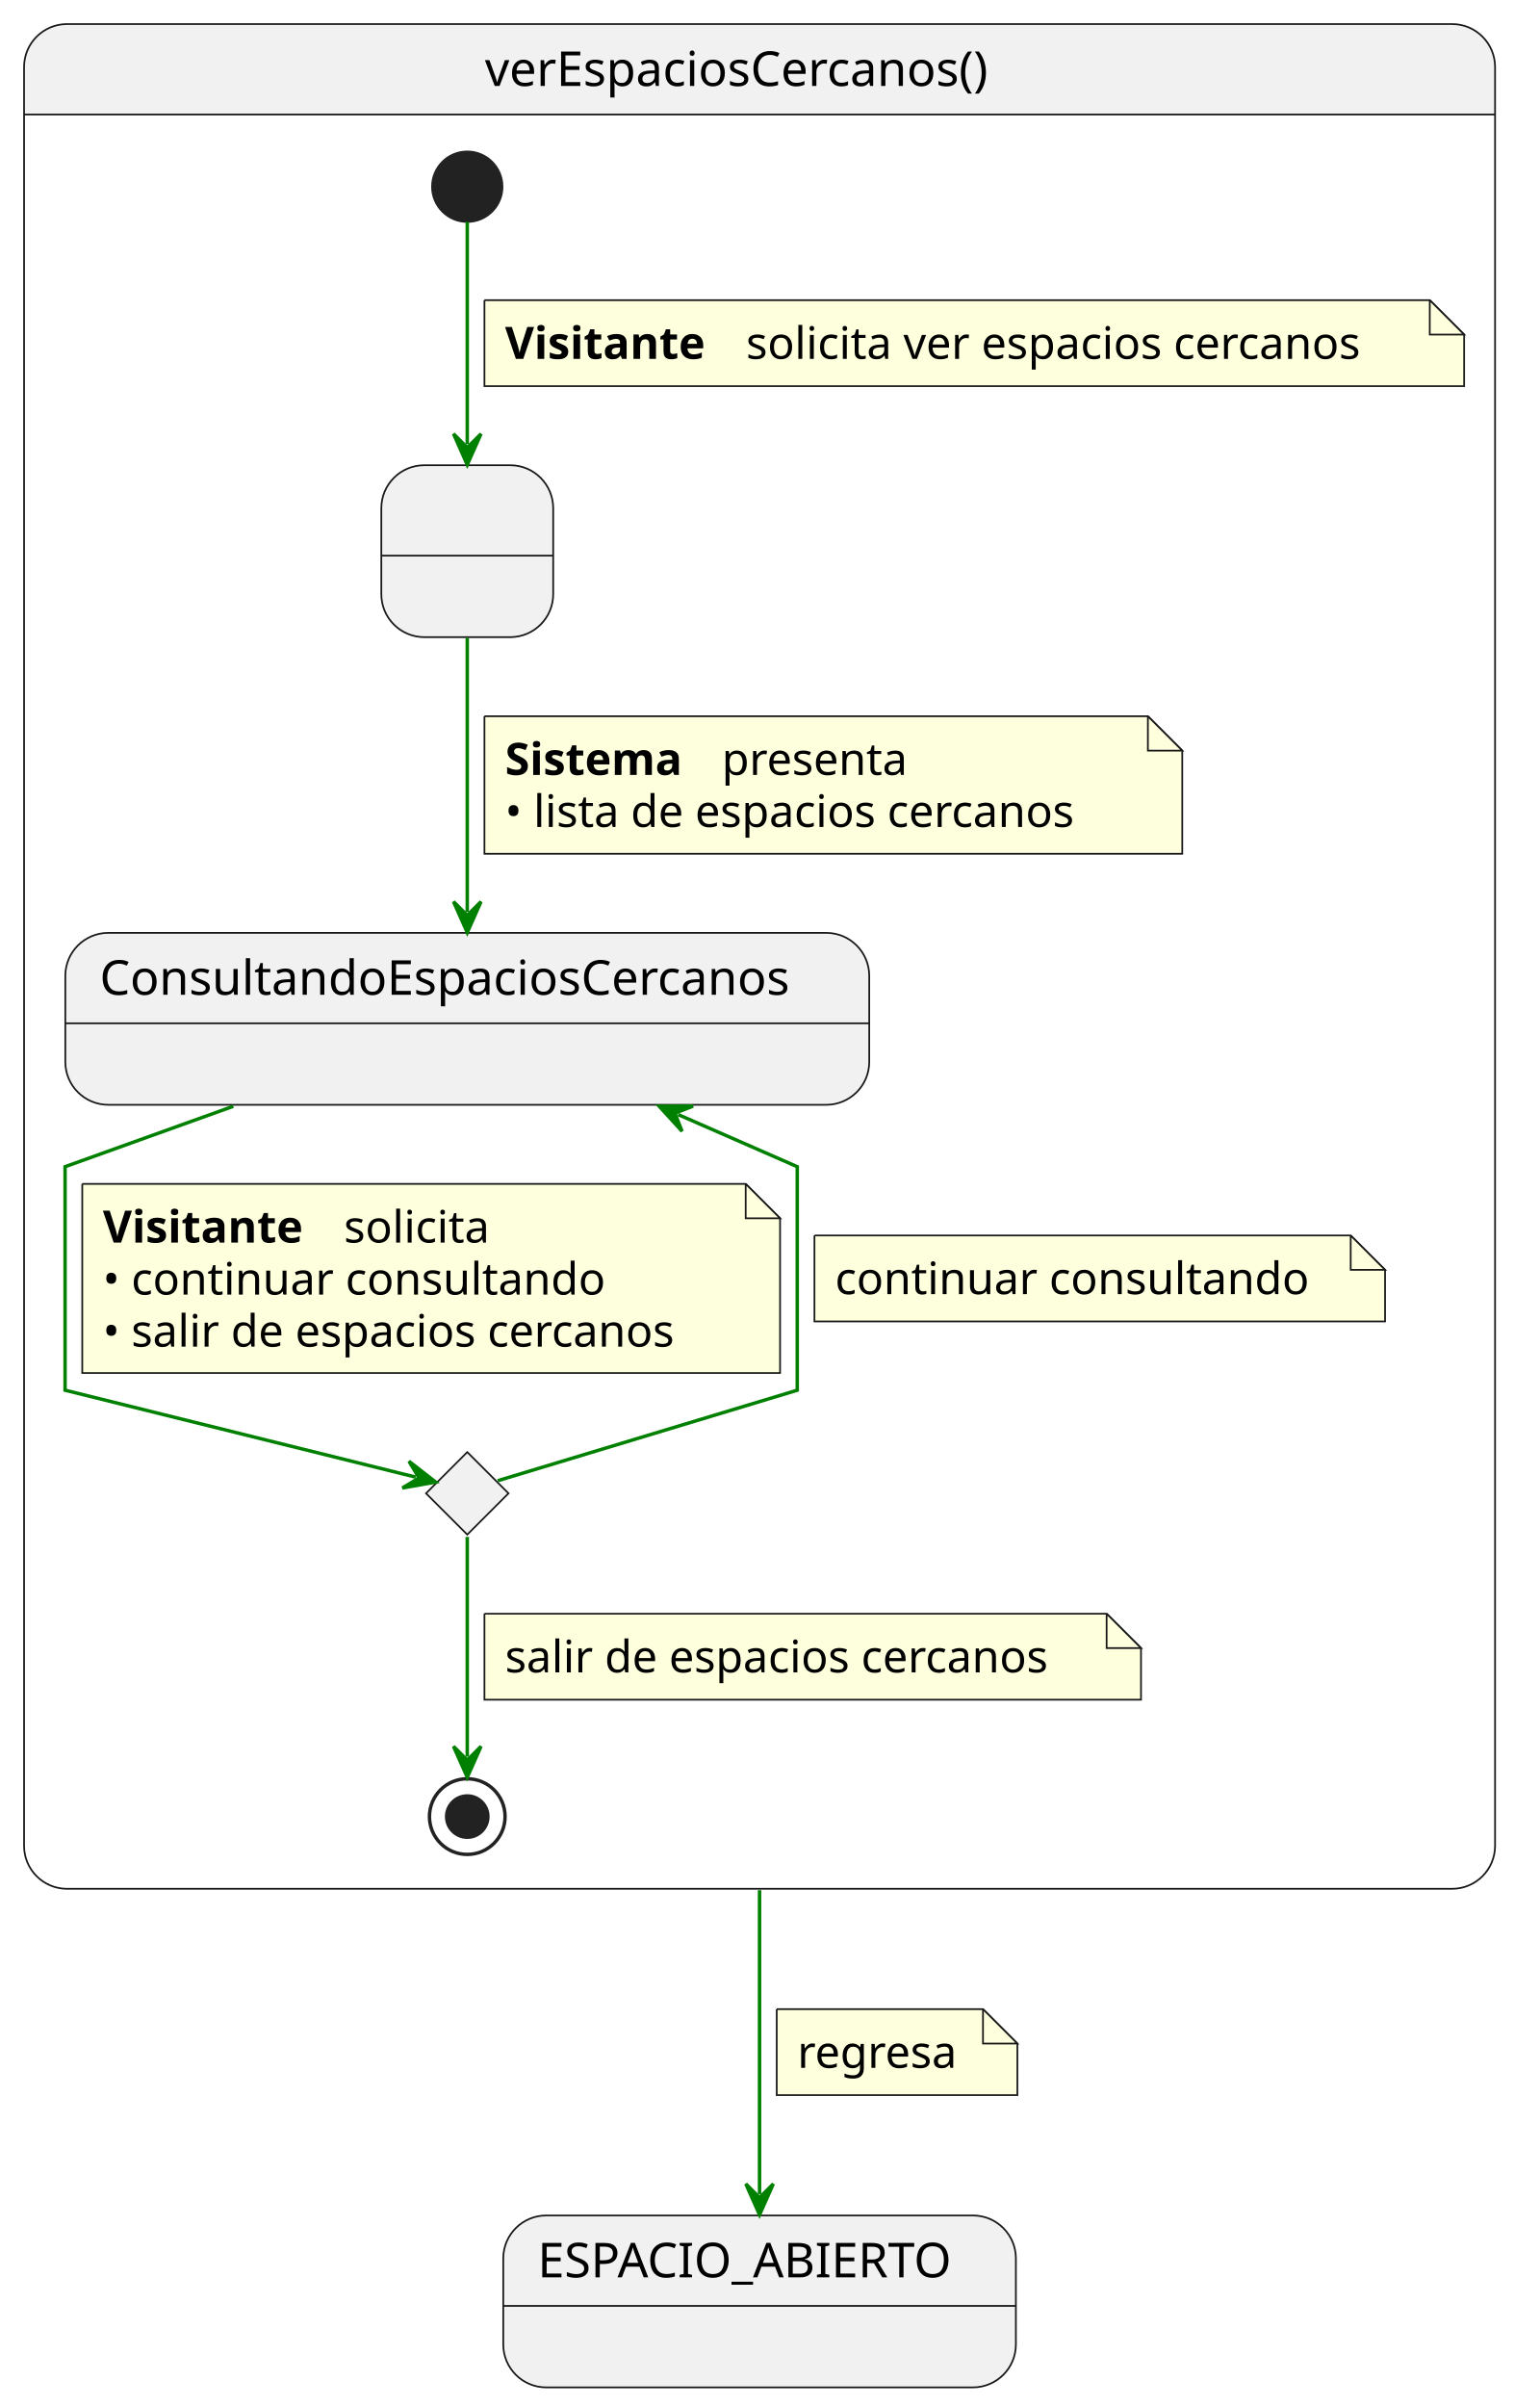
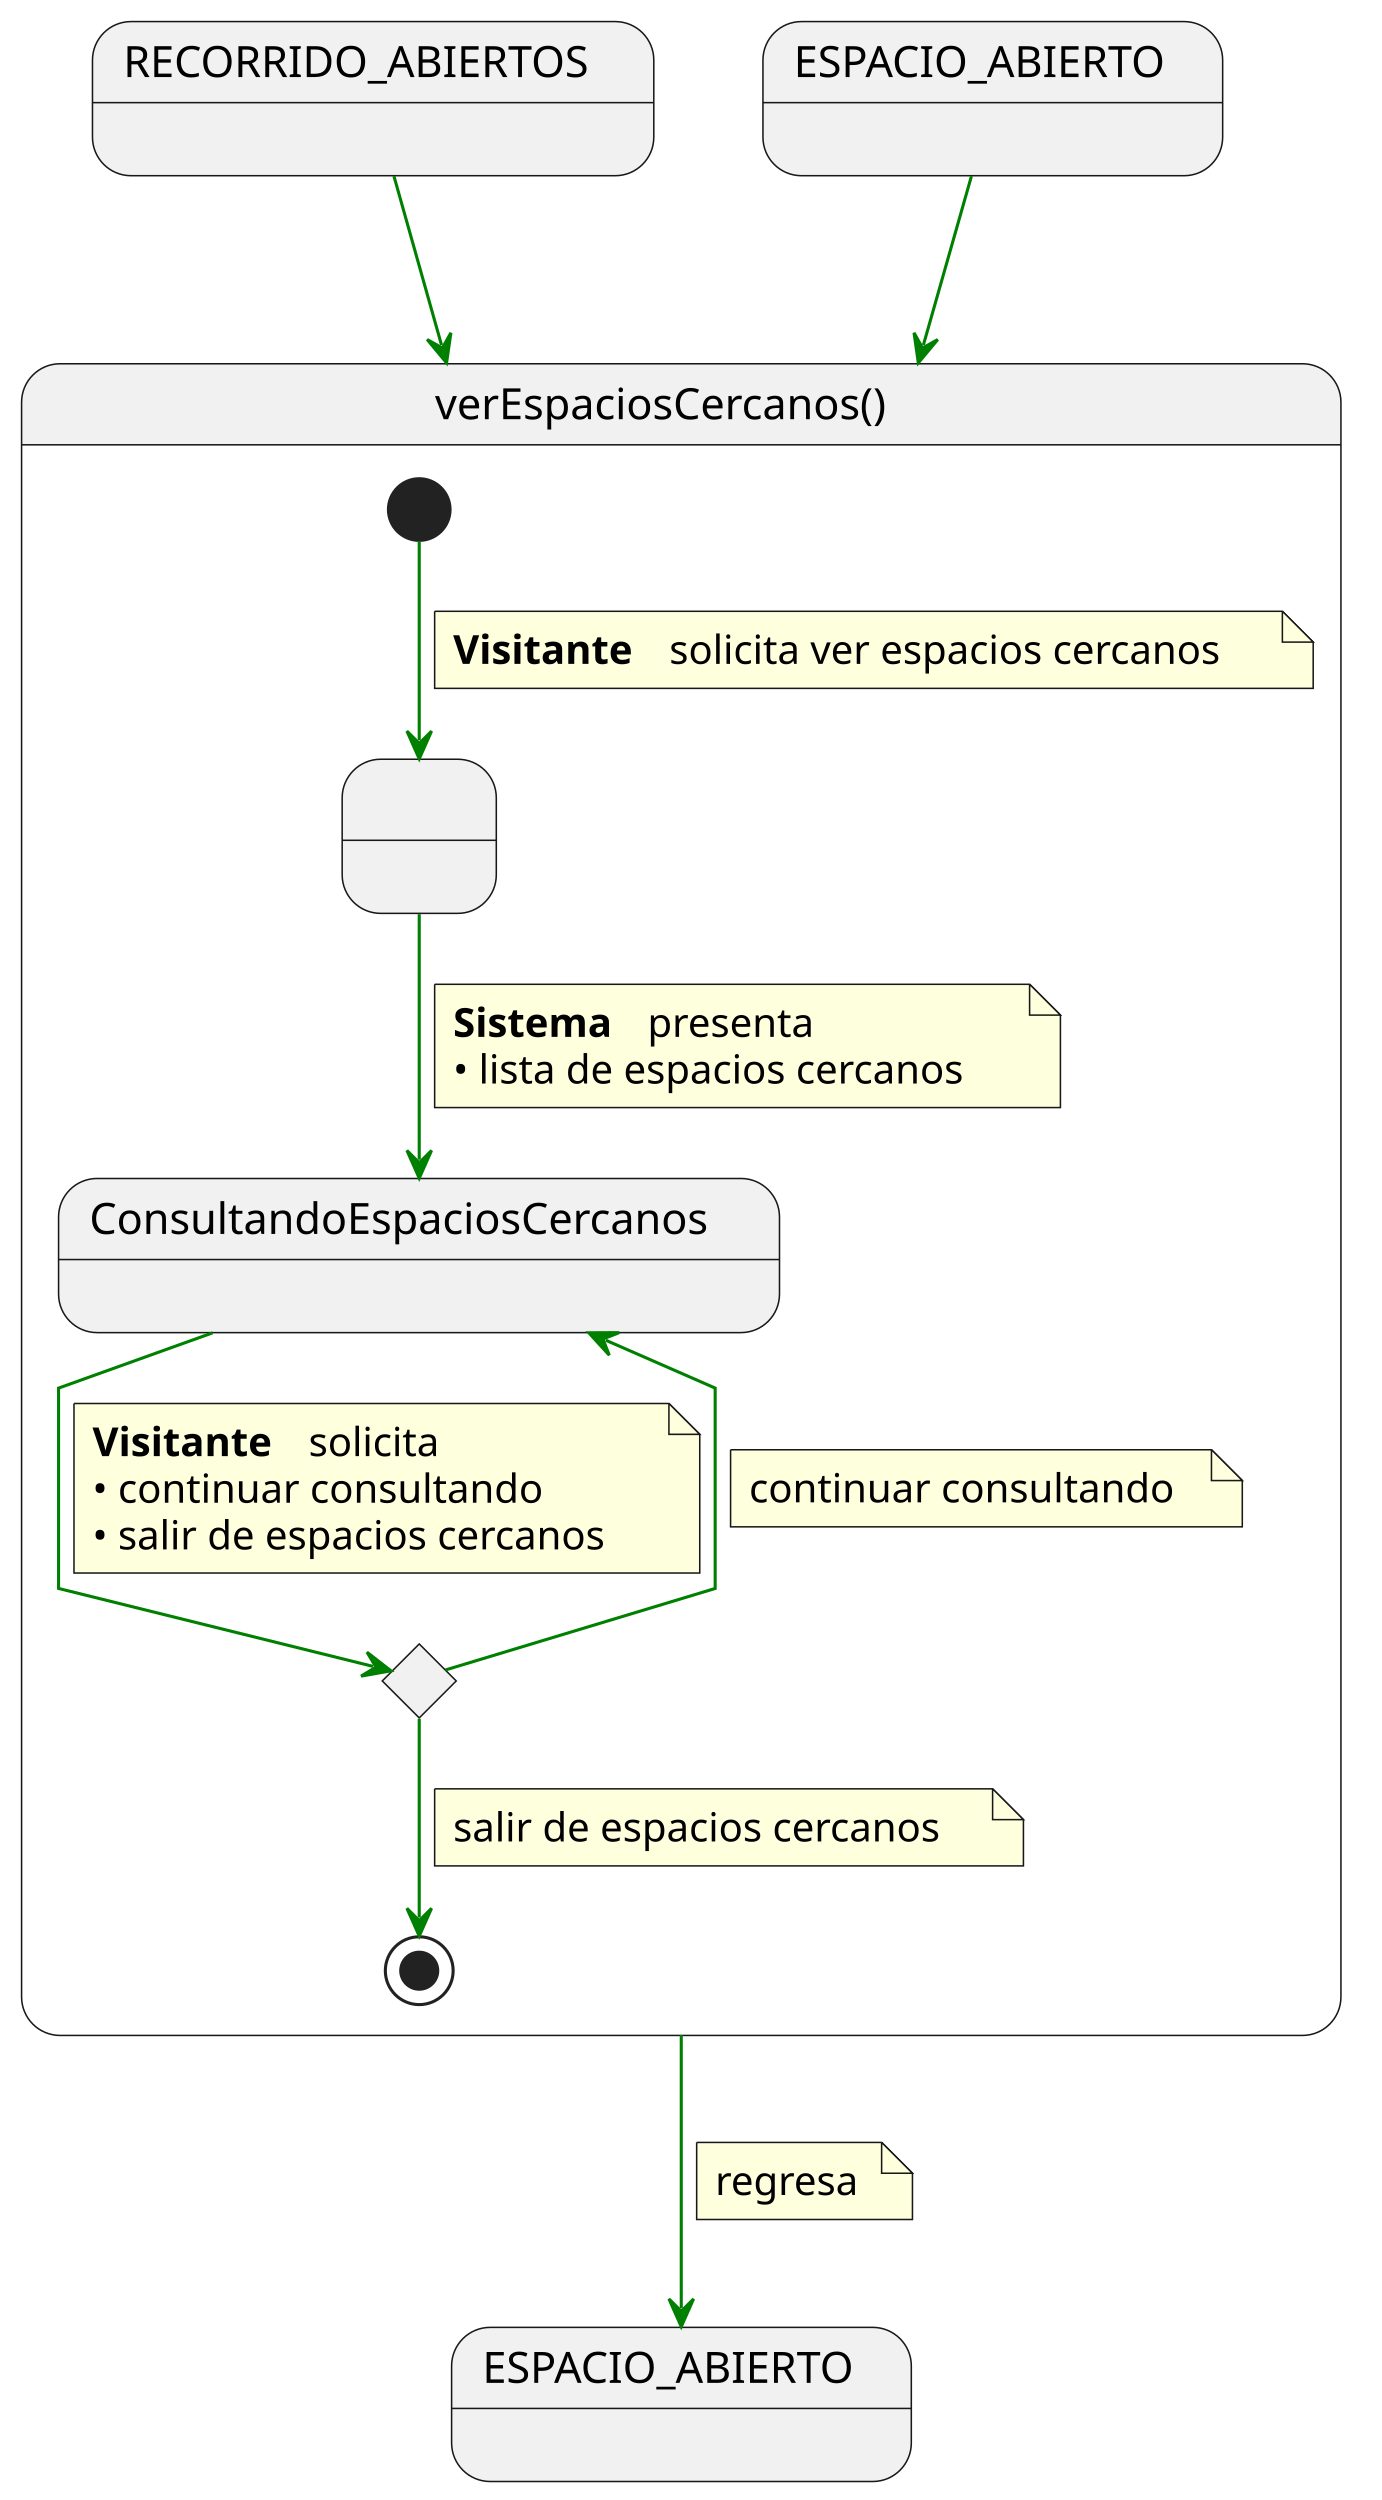
- <svg xmlns="http://www.w3.org/2000/svg" contentStyleType="text/css" data-diagram-type="STATE" height="700px" preserveAspectRatio="none" style="width:448px;height:700px;background:#FFFFFF;" version="1.1" viewBox="0 0 448 700" width="448px" zoomAndPan="magnify">
+ <svg xmlns="http://www.w3.org/2000/svg" contentStyleType="text/css" data-diagram-type="STATE" height="811px" preserveAspectRatio="none" style="width:448px;height:811px;background:#FFFFFF;" version="1.1" viewBox="0 0 448 811" width="448px" zoomAndPan="magnify">
  <defs />
  <g>
-     <path d="M19.5,7 L422.43,7 A12.5,12.5 0 0 1 434.93,19.5 L434.93,33.297 L7,33.297 L7,19.5 A12.5,12.5 0 0 1 19.5,7" fill="#F1F1F1" />
-     <rect fill="none" height="542.297" rx="12.5" ry="12.5" style="stroke:#181818;stroke-width:0.5;" width="427.93" x="7" y="7" />
-     <line style="stroke:#181818;stroke-width:0.5;" x1="7" x2="434.93" y1="33.297" y2="33.297" />
-     <text fill="#000000" font-family="sans-serif" font-size="14" lengthAdjust="spacing" textLength="159.783" x="141.073" y="24.995">verEspaciosCercanos()</text>
+     <g id="in1">
+       <rect fill="#F1F1F1" height="50" rx="12.5" ry="12.5" style="stroke:#181818;stroke-width:0.5;" width="182.094" x="30" y="7" />
+       <line style="stroke:#181818;stroke-width:0.5;" x1="30" x2="212.094" y1="33.297" y2="33.297" />
+       <text fill="#000000" font-family="sans-serif" font-size="14" lengthAdjust="spacing" textLength="162.094" x="40" y="24.995">RECORRIDO_ABIERTOS</text>
+     </g>
+     <g id="in2">
+       <rect fill="#F1F1F1" height="50" rx="12.5" ry="12.5" style="stroke:#181818;stroke-width:0.5;" width="149.131" x="247.5" y="7" />
+       <line style="stroke:#181818;stroke-width:0.5;" x1="247.5" x2="396.631" y1="33.297" y2="33.297" />
+       <text fill="#000000" font-family="sans-serif" font-size="14" lengthAdjust="spacing" textLength="129.131" x="257.5" y="24.995">ESPACIO_ABIERTO</text>
+     </g>
+     <path d="M19.5,118 L422.5,118 A12.5,12.5 0 0 1 435,130.5 L435,144.297 L7,144.297 L7,130.5 A12.5,12.5 0 0 1 19.5,118" fill="#F1F1F1" />
+     <rect fill="none" height="542.297" rx="12.5" ry="12.5" style="stroke:#181818;stroke-width:0.5;" width="428" x="7" y="118" />
+     <line style="stroke:#181818;stroke-width:0.5;" x1="7" x2="435" y1="144.297" y2="144.297" />
+     <text fill="#000000" font-family="sans-serif" font-size="14" lengthAdjust="spacing" textLength="159.783" x="141.108" y="135.995">verEspaciosCercanos()</text>
    <g id="verEspaciosCercanos.SolicitandoEspaciosCercanos">
-       <rect fill="#F1F1F1" height="50" rx="12.5" ry="12.5" style="stroke:#181818;stroke-width:0.5;" width="50" x="110.93" y="135.297" />
-       <line style="stroke:#181818;stroke-width:0.5;" x1="110.93" x2="160.93" y1="161.594" y2="161.594" />
-       <text fill="#000000" font-family="sans-serif" font-size="14" lengthAdjust="spacing" textLength="4.45" x="133.705" y="153.292"> </text>
+       <rect fill="#F1F1F1" height="50" rx="12.5" ry="12.5" style="stroke:#181818;stroke-width:0.5;" width="50" x="111" y="246.297" />
+       <line style="stroke:#181818;stroke-width:0.5;" x1="111" x2="161" y1="272.594" y2="272.594" />
+       <text fill="#000000" font-family="sans-serif" font-size="14" lengthAdjust="spacing" textLength="4.45" x="133.775" y="264.292"> </text>
    </g>
    <g id="verEspaciosCercanos.ConsultandoEspaciosCercanos">
-       <rect fill="#F1F1F1" height="50" rx="12.5" ry="12.5" style="stroke:#181818;stroke-width:0.5;" width="233.869" x="19" y="271.297" />
-       <line style="stroke:#181818;stroke-width:0.5;" x1="19" x2="252.869" y1="297.594" y2="297.594" />
-       <text fill="#000000" font-family="sans-serif" font-size="14" lengthAdjust="spacing" textLength="213.869" x="29" y="289.292">ConsultandoEspaciosCercanos</text>
+       <rect fill="#F1F1F1" height="50" rx="12.5" ry="12.5" style="stroke:#181818;stroke-width:0.5;" width="233.869" x="19" y="382.297" />
+       <line style="stroke:#181818;stroke-width:0.5;" x1="19" x2="252.869" y1="408.594" y2="408.594" />
+       <text fill="#000000" font-family="sans-serif" font-size="14" lengthAdjust="spacing" textLength="213.869" x="29" y="400.292">ConsultandoEspaciosCercanos</text>
    </g>
-     <g class="entity" data-entity="c" data-uid="ent0005" id="entity_c">
-       <polygon fill="#F1F1F1" points="135.93,422.297,147.93,434.297,135.93,446.297,123.93,434.297,135.93,422.297" style="stroke:#181818;stroke-width:0.5;" />
+     <g class="entity" data-entity="c" data-uid="ent0007" id="entity_c">
+       <polygon fill="#F1F1F1" points="136,533.297,148,545.297,136,557.297,124,545.297,136,533.297" style="stroke:#181818;stroke-width:0.5;" />
    </g>
-     <ellipse cx="135.93" cy="54.297" fill="#222222" rx="10" ry="10" style="stroke:#222222;stroke-width:1;" />
-     <ellipse cx="135.93" cy="528.297" fill="none" rx="11" ry="11" style="stroke:#222222;stroke-width:1;" />
-     <ellipse cx="135.93" cy="528.297" fill="#222222" rx="6" ry="6" style="stroke:#222222;stroke-width:1;" />
-     <g class="link" data-entity-1=".start.verEspaciosCercanos" data-entity-2="SolicitandoEspaciosCercanos" data-source-line="8" data-uid="lnk3" id="link_.start.verEspaciosCercanos_SolicitandoEspaciosCercanos">
-       <path d="M135.93,64.527 C135.93,80.237 135.93,106.657 135.93,129.167" fill="none" id="*start*verEspaciosCercanos-to-SolicitandoEspaciosCercanos" style="stroke:#008000;stroke-width:1;" />
-       <polygon fill="#008000" points="135.93,135.167,139.93,126.167,135.93,130.167,131.93,126.167,135.93,135.167" style="stroke:#008000;stroke-width:1;" />
-       <path d="M140.93,87.297 L140.93,112.297 L425.93,112.297 L425.93,97.297 L415.93,87.297 L140.93,87.297" fill="#FEFFDD" style="stroke:#181818;stroke-width:0.5;" />
-       <path d="M415.93,87.297 L415.93,97.297 L425.93,97.297 L415.93,87.297" fill="#FEFFDD" style="stroke:#181818;stroke-width:0.5;" />
-       <text fill="#000000" font-family="sans-serif" font-size="13" font-weight="bold" lengthAdjust="spacing" textLength="65.984" x="146.93" y="104.364">Visitante</text>
-       <text fill="#000000" font-family="sans-serif" font-size="13" lengthAdjust="spacing" textLength="194.251" x="217.046" y="104.364">solicita ver espacios cercanos</text>
+     <ellipse cx="136" cy="165.297" fill="#222222" rx="10" ry="10" style="stroke:#222222;stroke-width:1;" />
+     <ellipse cx="136" cy="639.297" fill="none" rx="11" ry="11" style="stroke:#222222;stroke-width:1;" />
+     <ellipse cx="136" cy="639.297" fill="#222222" rx="6" ry="6" style="stroke:#222222;stroke-width:1;" />
+     <g class="link" data-entity-1=".start.verEspaciosCercanos" data-entity-2="SolicitandoEspaciosCercanos" data-source-line="13" data-uid="lnk5" id="link_.start.verEspaciosCercanos_SolicitandoEspaciosCercanos">
+       <path d="M136,175.527 C136,191.237 136,217.657 136,240.167" fill="none" id="*start*verEspaciosCercanos-to-SolicitandoEspaciosCercanos" style="stroke:#008000;stroke-width:1;" />
+       <polygon fill="#008000" points="136,246.167,140,237.167,136,241.167,132,237.167,136,246.167" style="stroke:#008000;stroke-width:1;" />
+       <path d="M141,198.297 L141,223.297 L426,223.297 L426,208.297 L416,198.297 L141,198.297" fill="#FEFFDD" style="stroke:#181818;stroke-width:0.5;" />
+       <path d="M416,198.297 L416,208.297 L426,208.297 L416,198.297" fill="#FEFFDD" style="stroke:#181818;stroke-width:0.5;" />
+       <text fill="#000000" font-family="sans-serif" font-size="13" font-weight="bold" lengthAdjust="spacing" textLength="65.984" x="147" y="215.364">Visitante</text>
+       <text fill="#000000" font-family="sans-serif" font-size="13" lengthAdjust="spacing" textLength="194.251" x="217.116" y="215.364">solicita ver espacios cercanos</text>
    </g>
-     <g class="link" data-entity-1="SolicitandoEspaciosCercanos" data-entity-2="ConsultandoEspaciosCercanos" data-source-line="13" data-uid="lnk4" id="link_SolicitandoEspaciosCercanos_ConsultandoEspaciosCercanos">
-       <path d="M135.93,185.567 C135.93,209.847 135.93,240.987 135.93,265.207" fill="none" id="SolicitandoEspaciosCercanos-to-ConsultandoEspaciosCercanos" style="stroke:#008000;stroke-width:1;" />
-       <polygon fill="#008000" points="135.93,271.207,139.93,262.207,135.93,266.207,131.93,262.207,135.93,271.207" style="stroke:#008000;stroke-width:1;" />
-       <path d="M140.93,208.297 L140.93,248.297 L343.93,248.297 L343.93,218.297 L333.93,208.297 L140.93,208.297" fill="#FEFFDD" style="stroke:#181818;stroke-width:0.5;" />
-       <path d="M333.93,208.297 L333.93,218.297 L343.93,218.297 L333.93,208.297" fill="#FEFFDD" style="stroke:#181818;stroke-width:0.5;" />
-       <text fill="#000000" font-family="sans-serif" font-size="13" font-weight="bold" lengthAdjust="spacing" textLength="58.906" x="146.93" y="225.364">Sistema</text>
-       <text fill="#000000" font-family="sans-serif" font-size="13" lengthAdjust="spacing" textLength="57.669" x="209.969" y="225.364">presenta</text>
-       <text fill="#000000" font-family="sans-serif" font-size="13" lengthAdjust="spacing" textLength="182.552" x="146.93" y="240.497">• lista de espacios cercanos</text>
+     <g class="link" data-entity-1="SolicitandoEspaciosCercanos" data-entity-2="ConsultandoEspaciosCercanos" data-source-line="18" data-uid="lnk6" id="link_SolicitandoEspaciosCercanos_ConsultandoEspaciosCercanos">
+       <path d="M136,296.567 C136,320.847 136,351.987 136,376.207" fill="none" id="SolicitandoEspaciosCercanos-to-ConsultandoEspaciosCercanos" style="stroke:#008000;stroke-width:1;" />
+       <polygon fill="#008000" points="136,382.207,140,373.207,136,377.207,132,373.207,136,382.207" style="stroke:#008000;stroke-width:1;" />
+       <path d="M141,319.297 L141,359.297 L344,359.297 L344,329.297 L334,319.297 L141,319.297" fill="#FEFFDD" style="stroke:#181818;stroke-width:0.5;" />
+       <path d="M334,319.297 L334,329.297 L344,329.297 L334,319.297" fill="#FEFFDD" style="stroke:#181818;stroke-width:0.5;" />
+       <text fill="#000000" font-family="sans-serif" font-size="13" font-weight="bold" lengthAdjust="spacing" textLength="58.906" x="147" y="336.364">Sistema</text>
+       <text fill="#000000" font-family="sans-serif" font-size="13" lengthAdjust="spacing" textLength="57.669" x="210.039" y="336.364">presenta</text>
+       <text fill="#000000" font-family="sans-serif" font-size="13" lengthAdjust="spacing" textLength="182.552" x="147" y="351.497">• lista de espacios cercanos</text>
    </g>
-     <g class="link" data-entity-1="ConsultandoEspaciosCercanos" data-entity-2="c" data-source-line="19" data-uid="lnk5" id="link_ConsultandoEspaciosCercanos_c">
-       <path d="M67.87,321.727 C42.13,330.967 18.93,339.297 18.93,339.297 C18.93,339.297 18.93,404.297 18.93,404.297 C18.93,404.297 93.346,422.745 120.926,429.575" fill="none" id="ConsultandoEspaciosCercanos-to-c" style="stroke:#008000;stroke-width:1;" />
-       <polygon fill="#008000" points="126.75,431.017,118.975,424.971,121.897,429.815,117.052,432.736,126.75,431.017" style="stroke:#008000;stroke-width:1;" />
-       <path d="M23.93,344.297 L23.93,399.297 L226.93,399.297 L226.93,354.297 L216.93,344.297 L23.93,344.297" fill="#FEFFDD" style="stroke:#181818;stroke-width:0.5;" />
-       <path d="M216.93,344.297 L216.93,354.297 L226.93,354.297 L216.93,344.297" fill="#FEFFDD" style="stroke:#181818;stroke-width:0.5;" />
-       <text fill="#000000" font-family="sans-serif" font-size="13" font-weight="bold" lengthAdjust="spacing" textLength="65.984" x="29.93" y="361.364">Visitante</text>
-       <text fill="#000000" font-family="sans-serif" font-size="13" lengthAdjust="spacing" textLength="45.773" x="100.046" y="361.364">solicita</text>
-       <text fill="#000000" font-family="sans-serif" font-size="13" lengthAdjust="spacing" textLength="157.244" x="29.93" y="376.497">• continuar consultando</text>
-       <text fill="#000000" font-family="sans-serif" font-size="13" lengthAdjust="spacing" textLength="182.8" x="29.93" y="391.629">• salir de espacios cercanos</text>
+     <g class="link" data-entity-1="ConsultandoEspaciosCercanos" data-entity-2="c" data-source-line="24" data-uid="lnk7" id="link_ConsultandoEspaciosCercanos_c">
+       <path d="M68.96,432.367 C42.82,441.747 19,450.297 19,450.297 C19,450.297 19,515.297 19,515.297 C19,515.297 93.416,533.745 120.996,540.575" fill="none" id="ConsultandoEspaciosCercanos-to-c" style="stroke:#008000;stroke-width:1;" />
+       <polygon fill="#008000" points="126.82,542.017,119.045,535.971,121.967,540.815,117.122,543.736,126.82,542.017" style="stroke:#008000;stroke-width:1;" />
+       <path d="M24,455.297 L24,510.297 L227,510.297 L227,465.297 L217,455.297 L24,455.297" fill="#FEFFDD" style="stroke:#181818;stroke-width:0.5;" />
+       <path d="M217,455.297 L217,465.297 L227,465.297 L217,455.297" fill="#FEFFDD" style="stroke:#181818;stroke-width:0.5;" />
+       <text fill="#000000" font-family="sans-serif" font-size="13" font-weight="bold" lengthAdjust="spacing" textLength="65.984" x="30" y="472.364">Visitante</text>
+       <text fill="#000000" font-family="sans-serif" font-size="13" lengthAdjust="spacing" textLength="45.773" x="100.116" y="472.364">solicita</text>
+       <text fill="#000000" font-family="sans-serif" font-size="13" lengthAdjust="spacing" textLength="157.244" x="30" y="487.497">• continuar consultando</text>
+       <text fill="#000000" font-family="sans-serif" font-size="13" lengthAdjust="spacing" textLength="182.8" x="30" y="502.629">• salir de espacios cercanos</text>
    </g>
-     <g class="link" data-entity-1="c" data-entity-2="ConsultandoEspaciosCercanos" data-source-line="26" data-uid="lnk6" id="link_c_ConsultandoEspaciosCercanos">
-       <path d="M144.79,430.617 C168.55,423.437 231.93,404.297 231.93,404.297 C231.93,404.297 231.93,339.297 231.93,339.297 C231.93,339.297 218.387,333.372 197.267,324.132" fill="none" id="c-to-ConsultandoEspaciosCercanos" style="stroke:#008000;stroke-width:1;" />
-       <polygon fill="#008000" points="191.77,321.727,198.412,328.999,196.351,323.731,201.619,321.67,191.77,321.727" style="stroke:#008000;stroke-width:1;" />
-       <path d="M236.93,359.297 L236.93,384.297 L402.93,384.297 L402.93,369.297 L392.93,359.297 L236.93,359.297" fill="#FEFFDD" style="stroke:#181818;stroke-width:0.5;" />
-       <path d="M392.93,359.297 L392.93,369.297 L402.93,369.297 L392.93,359.297" fill="#FEFFDD" style="stroke:#181818;stroke-width:0.5;" />
-       <text fill="#000000" font-family="sans-serif" font-size="13" lengthAdjust="spacing" textLength="145.444" x="242.93" y="376.364">continuar consultando</text>
+     <g class="link" data-entity-1="c" data-entity-2="ConsultandoEspaciosCercanos" data-source-line="31" data-uid="lnk8" id="link_c_ConsultandoEspaciosCercanos">
+       <path d="M144.52,541.727 C168.01,534.627 232,515.297 232,515.297 C232,515.297 232,450.297 232,450.297 C232,450.297 217.957,444.151 196.507,434.771" fill="none" id="c-to-ConsultandoEspaciosCercanos" style="stroke:#008000;stroke-width:1;" />
+       <polygon fill="#008000" points="191.01,432.367,197.653,439.638,195.591,434.37,200.859,432.308,191.01,432.367" style="stroke:#008000;stroke-width:1;" />
+       <path d="M237,470.297 L237,495.297 L403,495.297 L403,480.297 L393,470.297 L237,470.297" fill="#FEFFDD" style="stroke:#181818;stroke-width:0.5;" />
+       <path d="M393,470.297 L393,480.297 L403,480.297 L393,470.297" fill="#FEFFDD" style="stroke:#181818;stroke-width:0.5;" />
+       <text fill="#000000" font-family="sans-serif" font-size="13" lengthAdjust="spacing" textLength="145.444" x="243" y="487.364">continuar consultando</text>
    </g>
-     <g class="link" data-entity-1="c" data-entity-2=".end.verEspaciosCercanos" data-source-line="31" data-uid="lnk8" id="link_c_.end.verEspaciosCercanos">
-       <path d="M135.93,446.947 C135.93,465.037 135.93,493.567 135.93,510.877" fill="none" id="c-to-*end*verEspaciosCercanos" style="stroke:#008000;stroke-width:1;" />
-       <polygon fill="#008000" points="135.93,516.877,139.93,507.877,135.93,511.877,131.93,507.877,135.93,516.877" style="stroke:#008000;stroke-width:1;" />
-       <path d="M140.93,469.297 L140.93,494.297 L331.93,494.297 L331.93,479.297 L321.93,469.297 L140.93,469.297" fill="#FEFFDD" style="stroke:#181818;stroke-width:0.5;" />
-       <path d="M321.93,469.297 L321.93,479.297 L331.93,479.297 L321.93,469.297" fill="#FEFFDD" style="stroke:#181818;stroke-width:0.5;" />
-       <text fill="#000000" font-family="sans-serif" font-size="13" lengthAdjust="spacing" textLength="171" x="146.93" y="486.364">salir de espacios cercanos</text>
+     <g class="link" data-entity-1="c" data-entity-2=".end.verEspaciosCercanos" data-source-line="36" data-uid="lnk10" id="link_c_.end.verEspaciosCercanos">
+       <path d="M136,557.577 C136,575.617 136,604.697 136,622.057" fill="none" id="c-to-*end*verEspaciosCercanos" style="stroke:#008000;stroke-width:1;" />
+       <polygon fill="#008000" points="136,628.057,140,619.057,136,623.057,132,619.057,136,628.057" style="stroke:#008000;stroke-width:1;" />
+       <path d="M141,580.297 L141,605.297 L332,605.297 L332,590.297 L322,580.297 L141,580.297" fill="#FEFFDD" style="stroke:#181818;stroke-width:0.5;" />
+       <path d="M322,580.297 L322,590.297 L332,590.297 L322,580.297" fill="#FEFFDD" style="stroke:#181818;stroke-width:0.5;" />
+       <text fill="#000000" font-family="sans-serif" font-size="13" lengthAdjust="spacing" textLength="171" x="147" y="597.364">salir de espacios cercanos</text>
    </g>
    <g id="ESPACIO_ABIERTO">
-       <rect fill="#F1F1F1" height="50" rx="12.5" ry="12.5" style="stroke:#181818;stroke-width:0.5;" width="149.131" x="146.4" y="644.3" />
-       <line style="stroke:#181818;stroke-width:0.5;" x1="146.4" x2="295.531" y1="670.597" y2="670.597" />
-       <text fill="#000000" font-family="sans-serif" font-size="14" lengthAdjust="spacing" textLength="129.131" x="156.4" y="662.295">ESPACIO_ABIERTO</text>
+       <rect fill="#F1F1F1" height="50" rx="12.5" ry="12.5" style="stroke:#181818;stroke-width:0.5;" width="149.131" x="146.5" y="755" />
+       <line style="stroke:#181818;stroke-width:0.5;" x1="146.5" x2="295.631" y1="781.297" y2="781.297" />
+       <text fill="#000000" font-family="sans-serif" font-size="14" lengthAdjust="spacing" textLength="129.131" x="156.5" y="772.995">ESPACIO_ABIERTO</text>
    </g>
-     <g class="link" data-entity-1="verEspaciosCercanos" data-entity-2="ESPACIO_ABIERTO" data-source-line="37" data-uid="lnk10" id="link_verEspaciosCercanos_ESPACIO_ABIERTO">
-       <path d="M220.96,549.69 C220.96,588.53 220.96,616.57 220.96,638.11" fill="none" id="verEspaciosCercanos-to-ESPACIO_ABIERTO" style="stroke:#008000;stroke-width:1;" />
-       <polygon fill="#008000" points="220.96,644.11,224.96,635.11,220.96,639.11,216.96,635.11,220.96,644.11" style="stroke:#008000;stroke-width:1;" />
-       <path d="M225.96,584.3 L225.96,609.3 L295.96,609.3 L295.96,594.3 L285.96,584.3 L225.96,584.3" fill="#FEFFDD" style="stroke:#181818;stroke-width:0.5;" />
-       <path d="M285.96,584.3 L285.96,594.3 L295.96,594.3 L285.96,584.3" fill="#FEFFDD" style="stroke:#181818;stroke-width:0.5;" />
-       <text fill="#000000" font-family="sans-serif" font-size="13" lengthAdjust="spacing" textLength="49.677" x="231.96" y="601.367">regresa</text>
+     <g class="link" data-entity-1="in1" data-entity-2="verEspaciosCercanos" data-source-line="4" data-uid="lnk2" id="link_in1_verEspaciosCercanos">
+       <path d="M127.79,57.12 C132.04,72.18 136.363,87.545 143.233,111.935" fill="none" id="in1-to-verEspaciosCercanos" style="stroke:#008000;stroke-width:1;" />
+       <polygon fill="#008000" points="144.86,117.71,146.27,107.963,143.504,112.897,138.57,110.132,144.86,117.71" style="stroke:#008000;stroke-width:1;" />
+     </g>
+     <g class="link" data-entity-1="in2" data-entity-2="verEspaciosCercanos" data-source-line="6" data-uid="lnk3" id="link_in2_verEspaciosCercanos">
+       <path d="M315.14,57.12 C310.85,72.18 306.482,87.549 299.542,111.939" fill="none" id="in2-to-verEspaciosCercanos" style="stroke:#008000;stroke-width:1;" />
+       <polygon fill="#008000" points="297.9,117.71,304.21,110.148,299.268,112.901,296.516,107.959,297.9,117.71" style="stroke:#008000;stroke-width:1;" />
+     </g>
+     <g class="link" data-entity-1="verEspaciosCercanos" data-entity-2="ESPACIO_ABIERTO" data-source-line="42" data-uid="lnk12" id="link_verEspaciosCercanos_ESPACIO_ABIERTO">
+       <path d="M221,660.17 C221,699.07 221,727.18 221,748.76" fill="none" id="verEspaciosCercanos-to-ESPACIO_ABIERTO" style="stroke:#008000;stroke-width:1;" />
+       <polygon fill="#008000" points="221,754.76,225,745.76,221,749.76,217,745.76,221,754.76" style="stroke:#008000;stroke-width:1;" />
+       <path d="M226,695 L226,720 L296,720 L296,705 L286,695 L226,695" fill="#FEFFDD" style="stroke:#181818;stroke-width:0.5;" />
+       <path d="M286,695 L286,705 L296,705 L286,695" fill="#FEFFDD" style="stroke:#181818;stroke-width:0.5;" />
+       <text fill="#000000" font-family="sans-serif" font-size="13" lengthAdjust="spacing" textLength="49.677" x="232" y="712.067">regresa</text>
    </g>
  </g>
</svg>
